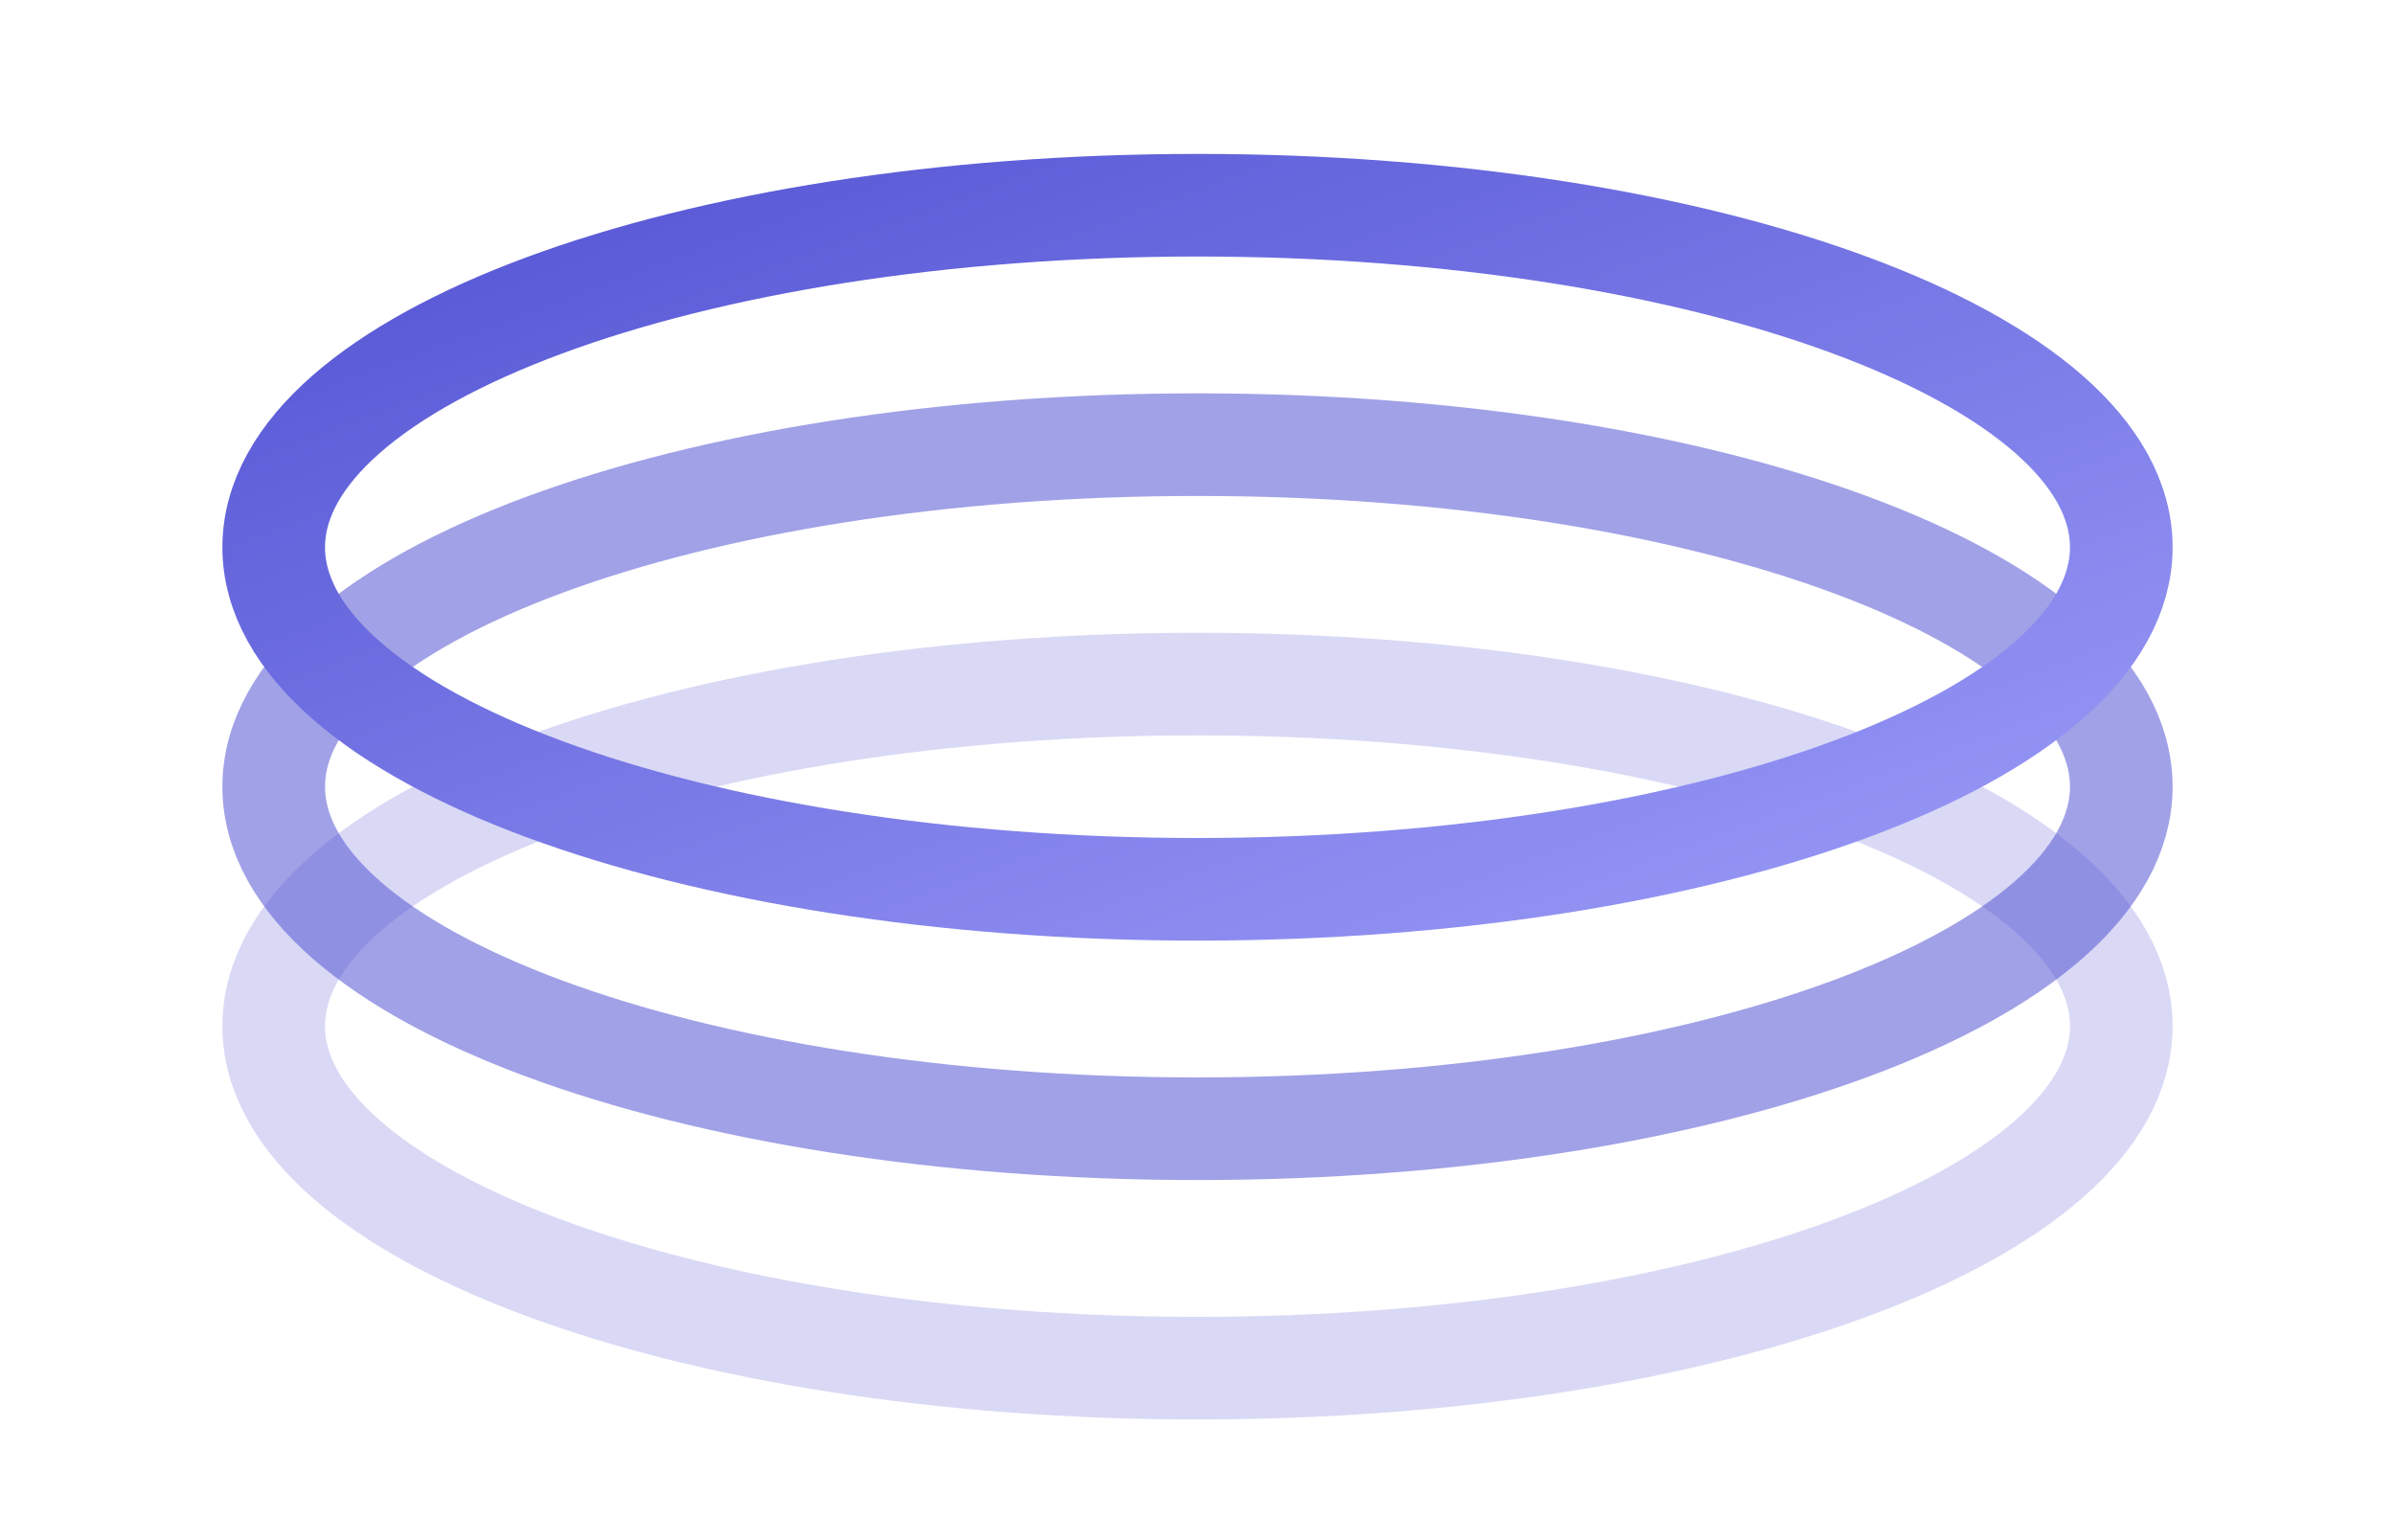
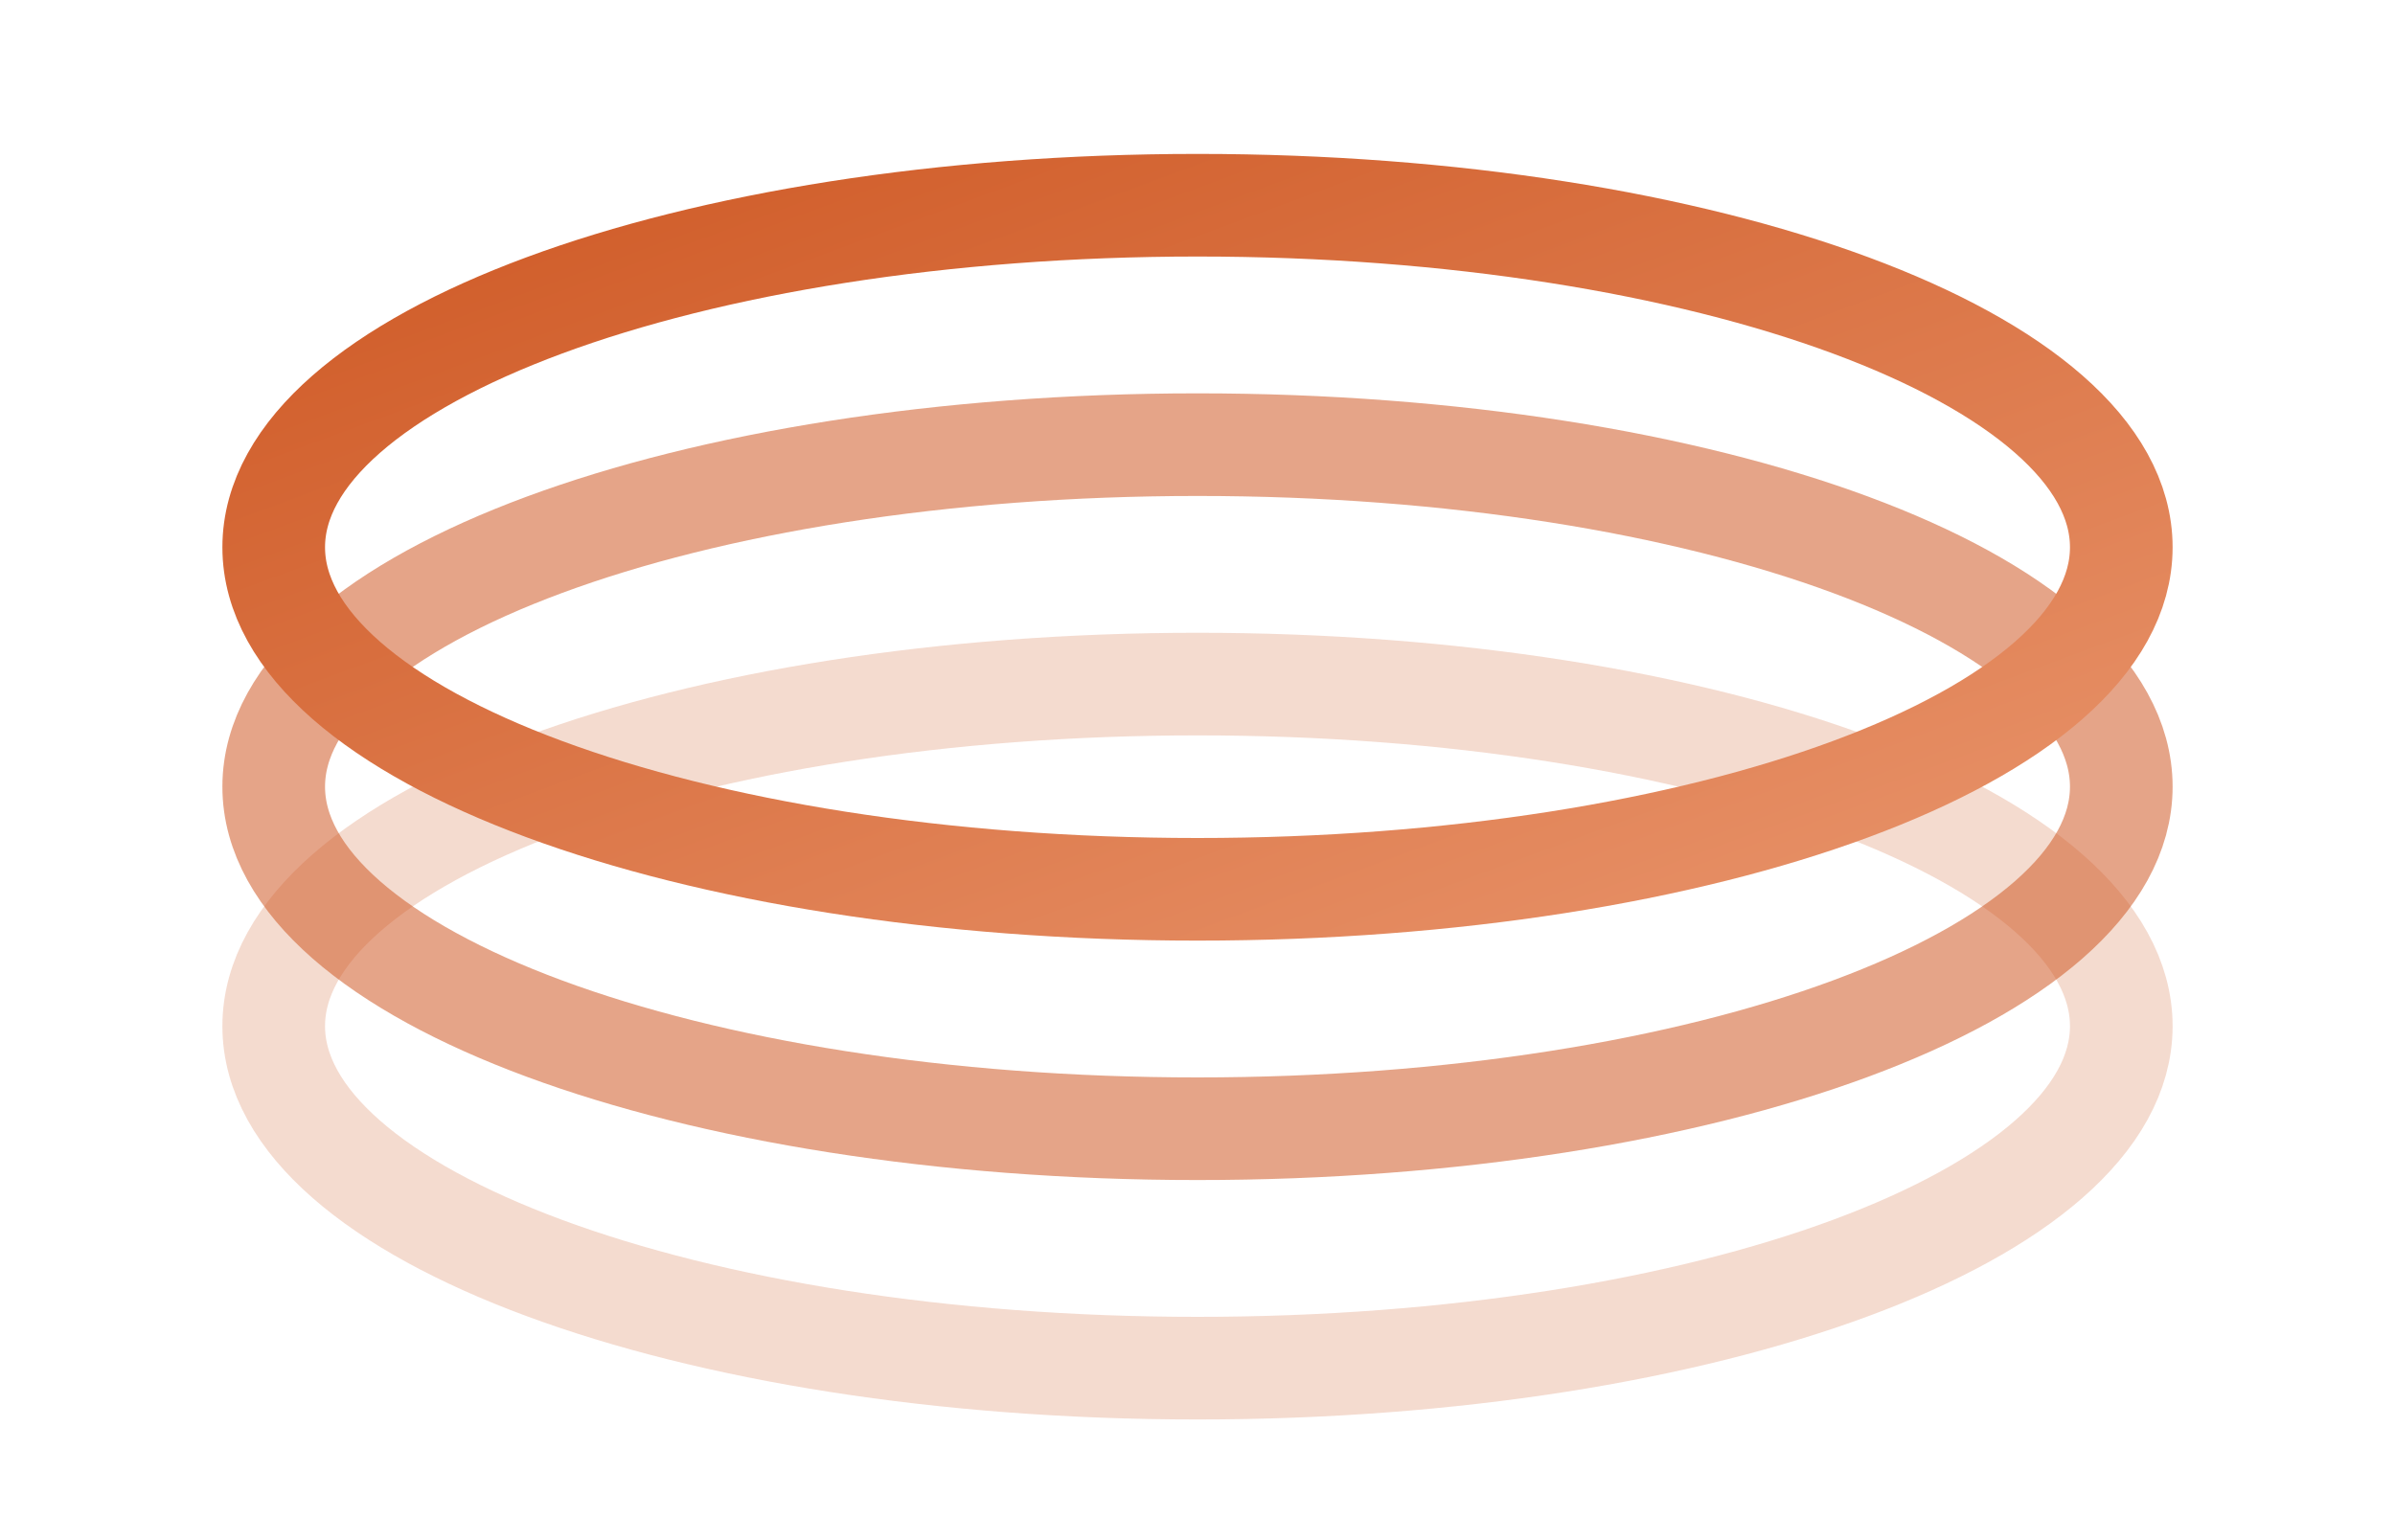
<svg xmlns="http://www.w3.org/2000/svg" viewBox="0 0 140 90">
  <defs>
    <linearGradient id="g1" x1="0" y1="0" x2="1" y2="1">
-       <stop offset="0" stop-color="#5454D4" />
-       <stop offset="1" stop-color="#9A9AF7" />
+       <stop offset="0" stop-color="#CF5A26" />
+       <stop offset="1" stop-color="#E8936A" />
    </linearGradient>
    <linearGradient id="g2" x1="0" y1="0" x2="1" y2="0">
-       <stop offset="0" stop-color="#5454D4" />
-       <stop offset="1" stop-color="#22D3C5" />
+       <stop offset="0" stop-color="#CF5A26" />
+       <stop offset="1" stop-color="#E8936A" />
    </linearGradient>
    <linearGradient id="g3" x1="0" y1="1" x2="0" y2="0">
-       <stop offset="0" stop-color="#5454D4" stop-opacity=".25" />
-       <stop offset="1" stop-color="#5454D4" />
+       <stop offset="0" stop-color="#CF5A26" stop-opacity=".25" />
+       <stop offset="1" stop-color="#CF5A26" />
    </linearGradient>
    <linearGradient id="g4" x1="0" y1="0" x2="1" y2="0">
-       <stop offset="0" stop-color="#5454D4" stop-opacity="0" />
-       <stop offset=".35" stop-color="#5454D4" />
-       <stop offset="1" stop-color="#9A9AF7" />
+       <stop offset="0" stop-color="#CF5A26" stop-opacity="0" />
+       <stop offset=".35" stop-color="#CF5A26" />
+       <stop offset="1" stop-color="#E8936A" />
    </linearGradient>
    <linearGradient id="g5" x1="0" y1="1" x2="1" y2="0">
-       <stop offset="0" stop-color="#5454D4" />
-       <stop offset="1" stop-color="#9A9AF7" />
+       <stop offset="0" stop-color="#CF5A26" />
+       <stop offset="1" stop-color="#E8936A" />
    </linearGradient>
  </defs>
-   <ellipse cx="70" cy="60" rx="54" ry="20" fill="none" stroke="#5454D4" stroke-width="6" opacity=".22" />
-   <ellipse cx="70" cy="46" rx="54" ry="20" fill="none" stroke="#5454D4" stroke-width="6" opacity=".55" />
+   <ellipse cx="70" cy="60" rx="54" ry="20" fill="none" stroke="#CF5A26" stroke-width="6" opacity=".22" />
+   <ellipse cx="70" cy="46" rx="54" ry="20" fill="none" stroke="#CF5A26" stroke-width="6" opacity=".55" />
  <ellipse cx="70" cy="32" rx="54" ry="20" fill="none" stroke="url(#g1)" stroke-width="6" />
</svg>
